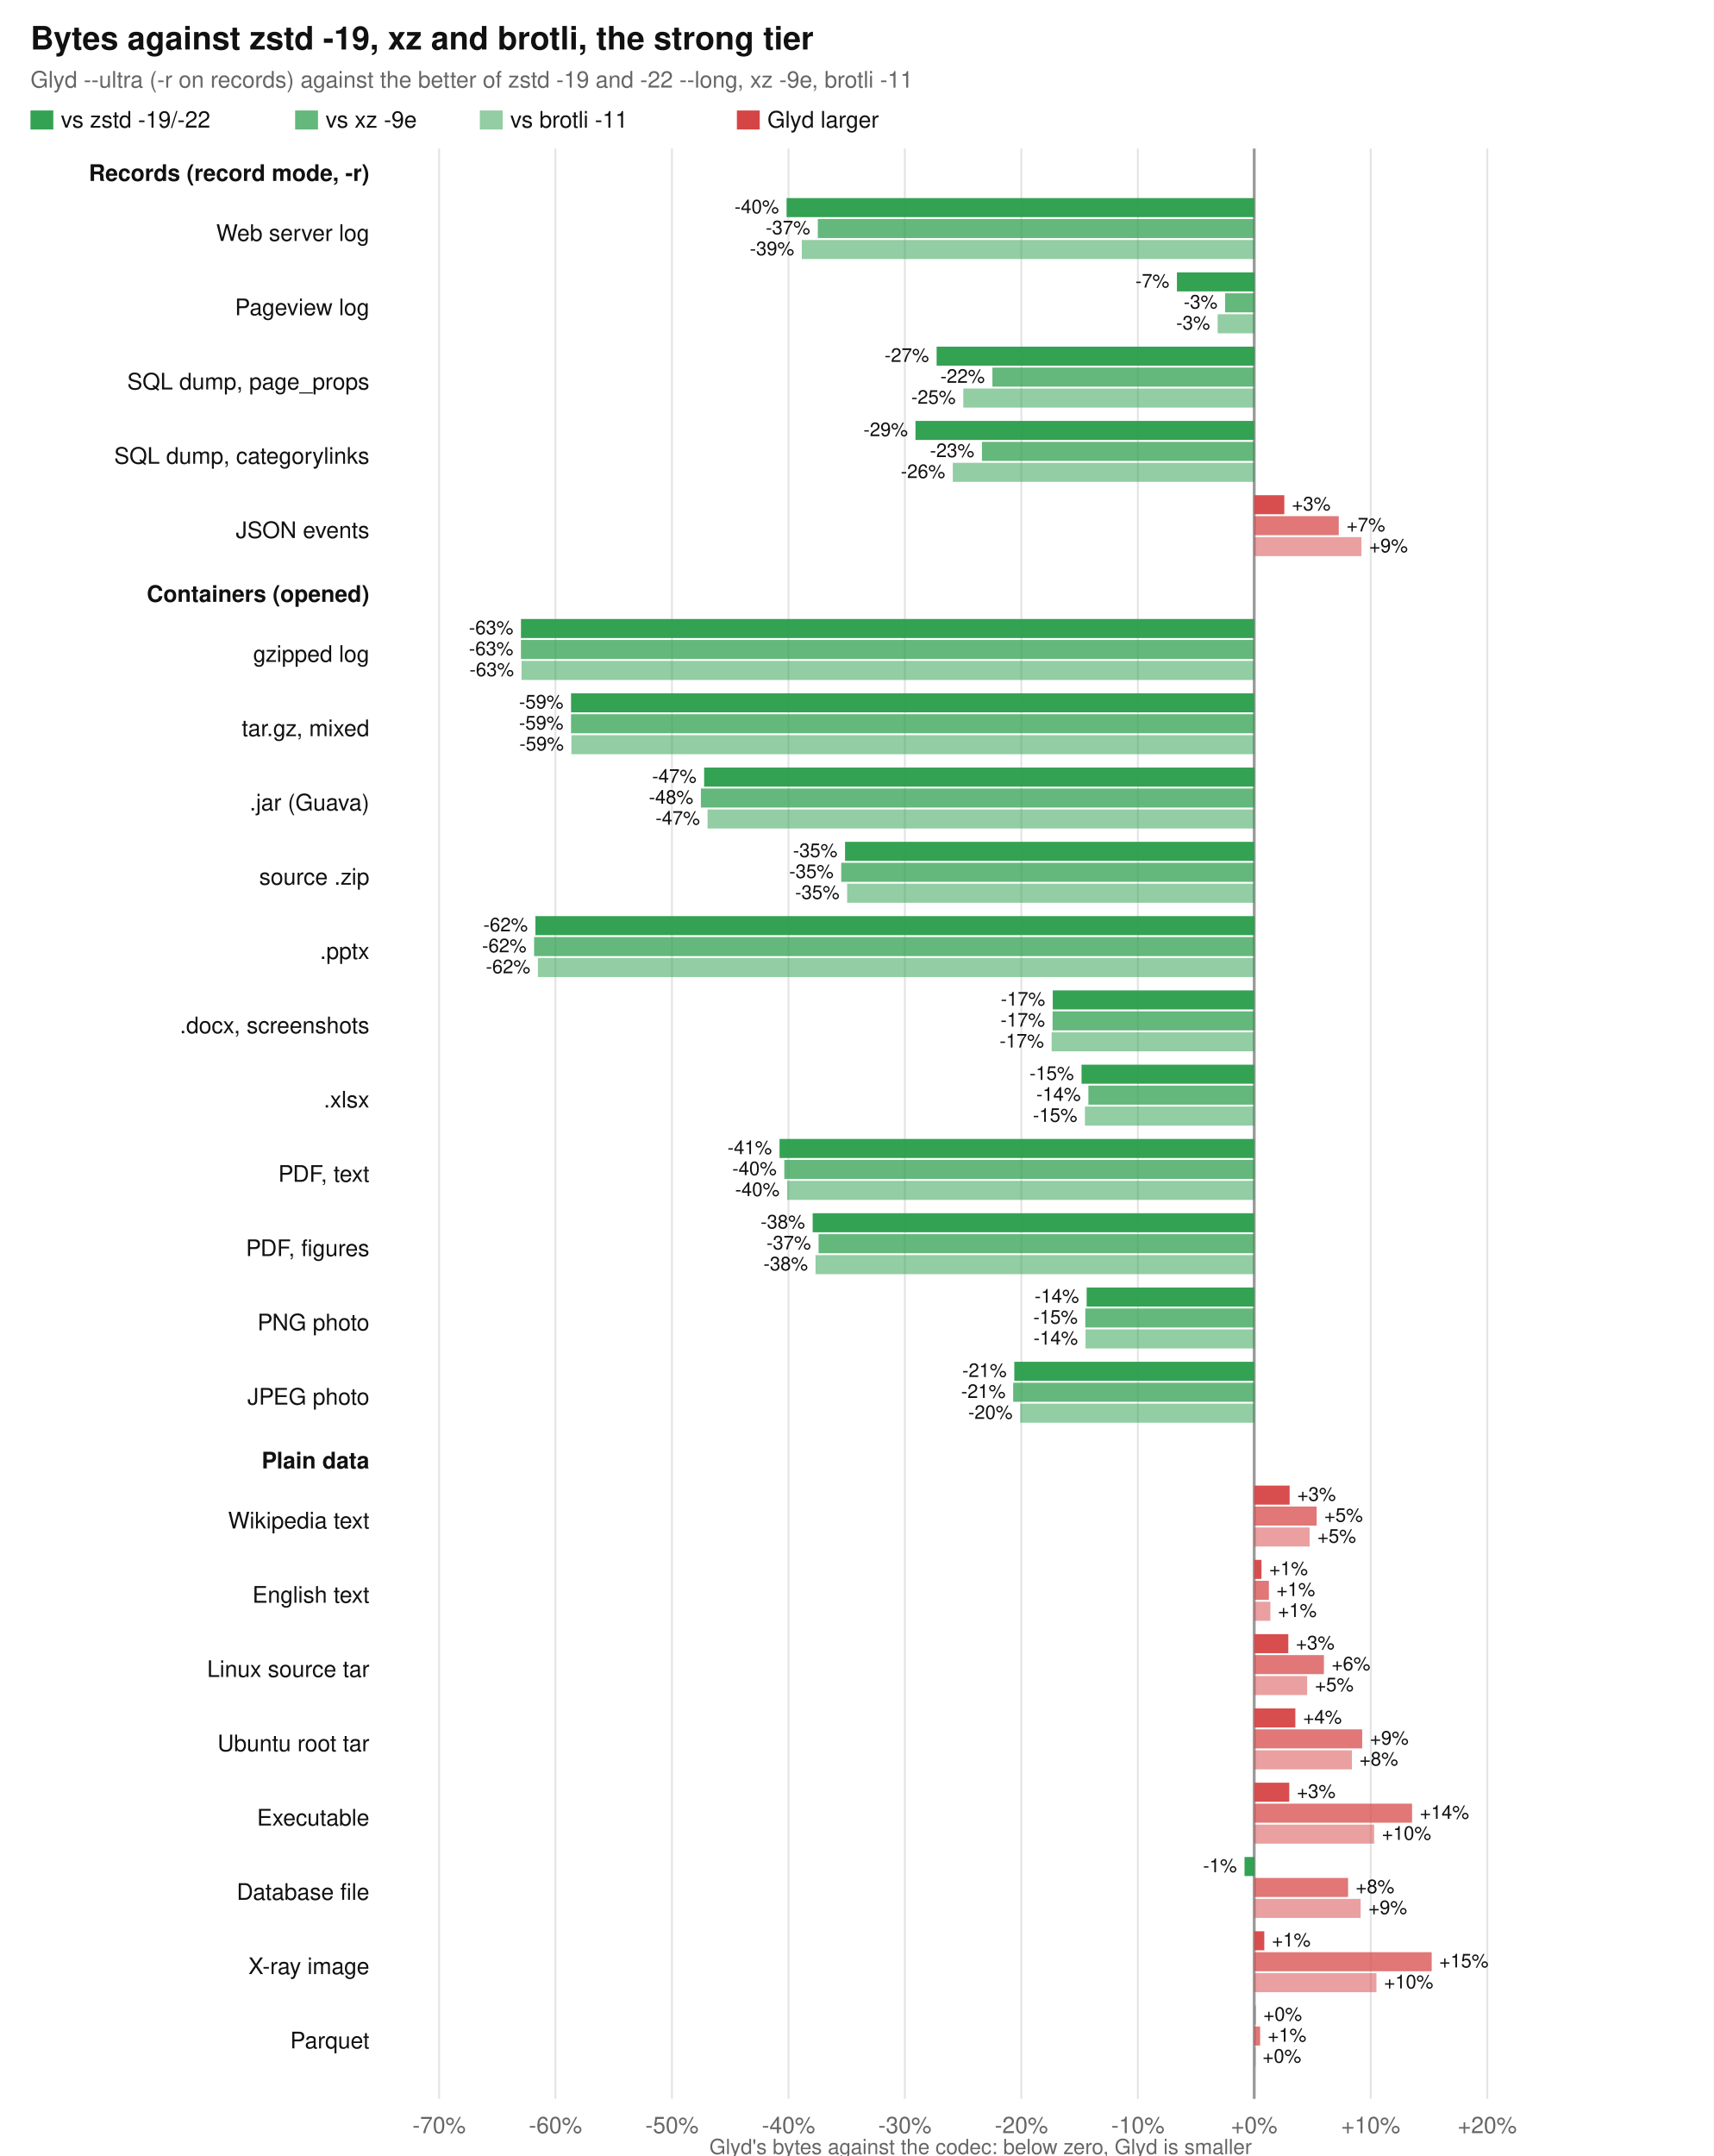
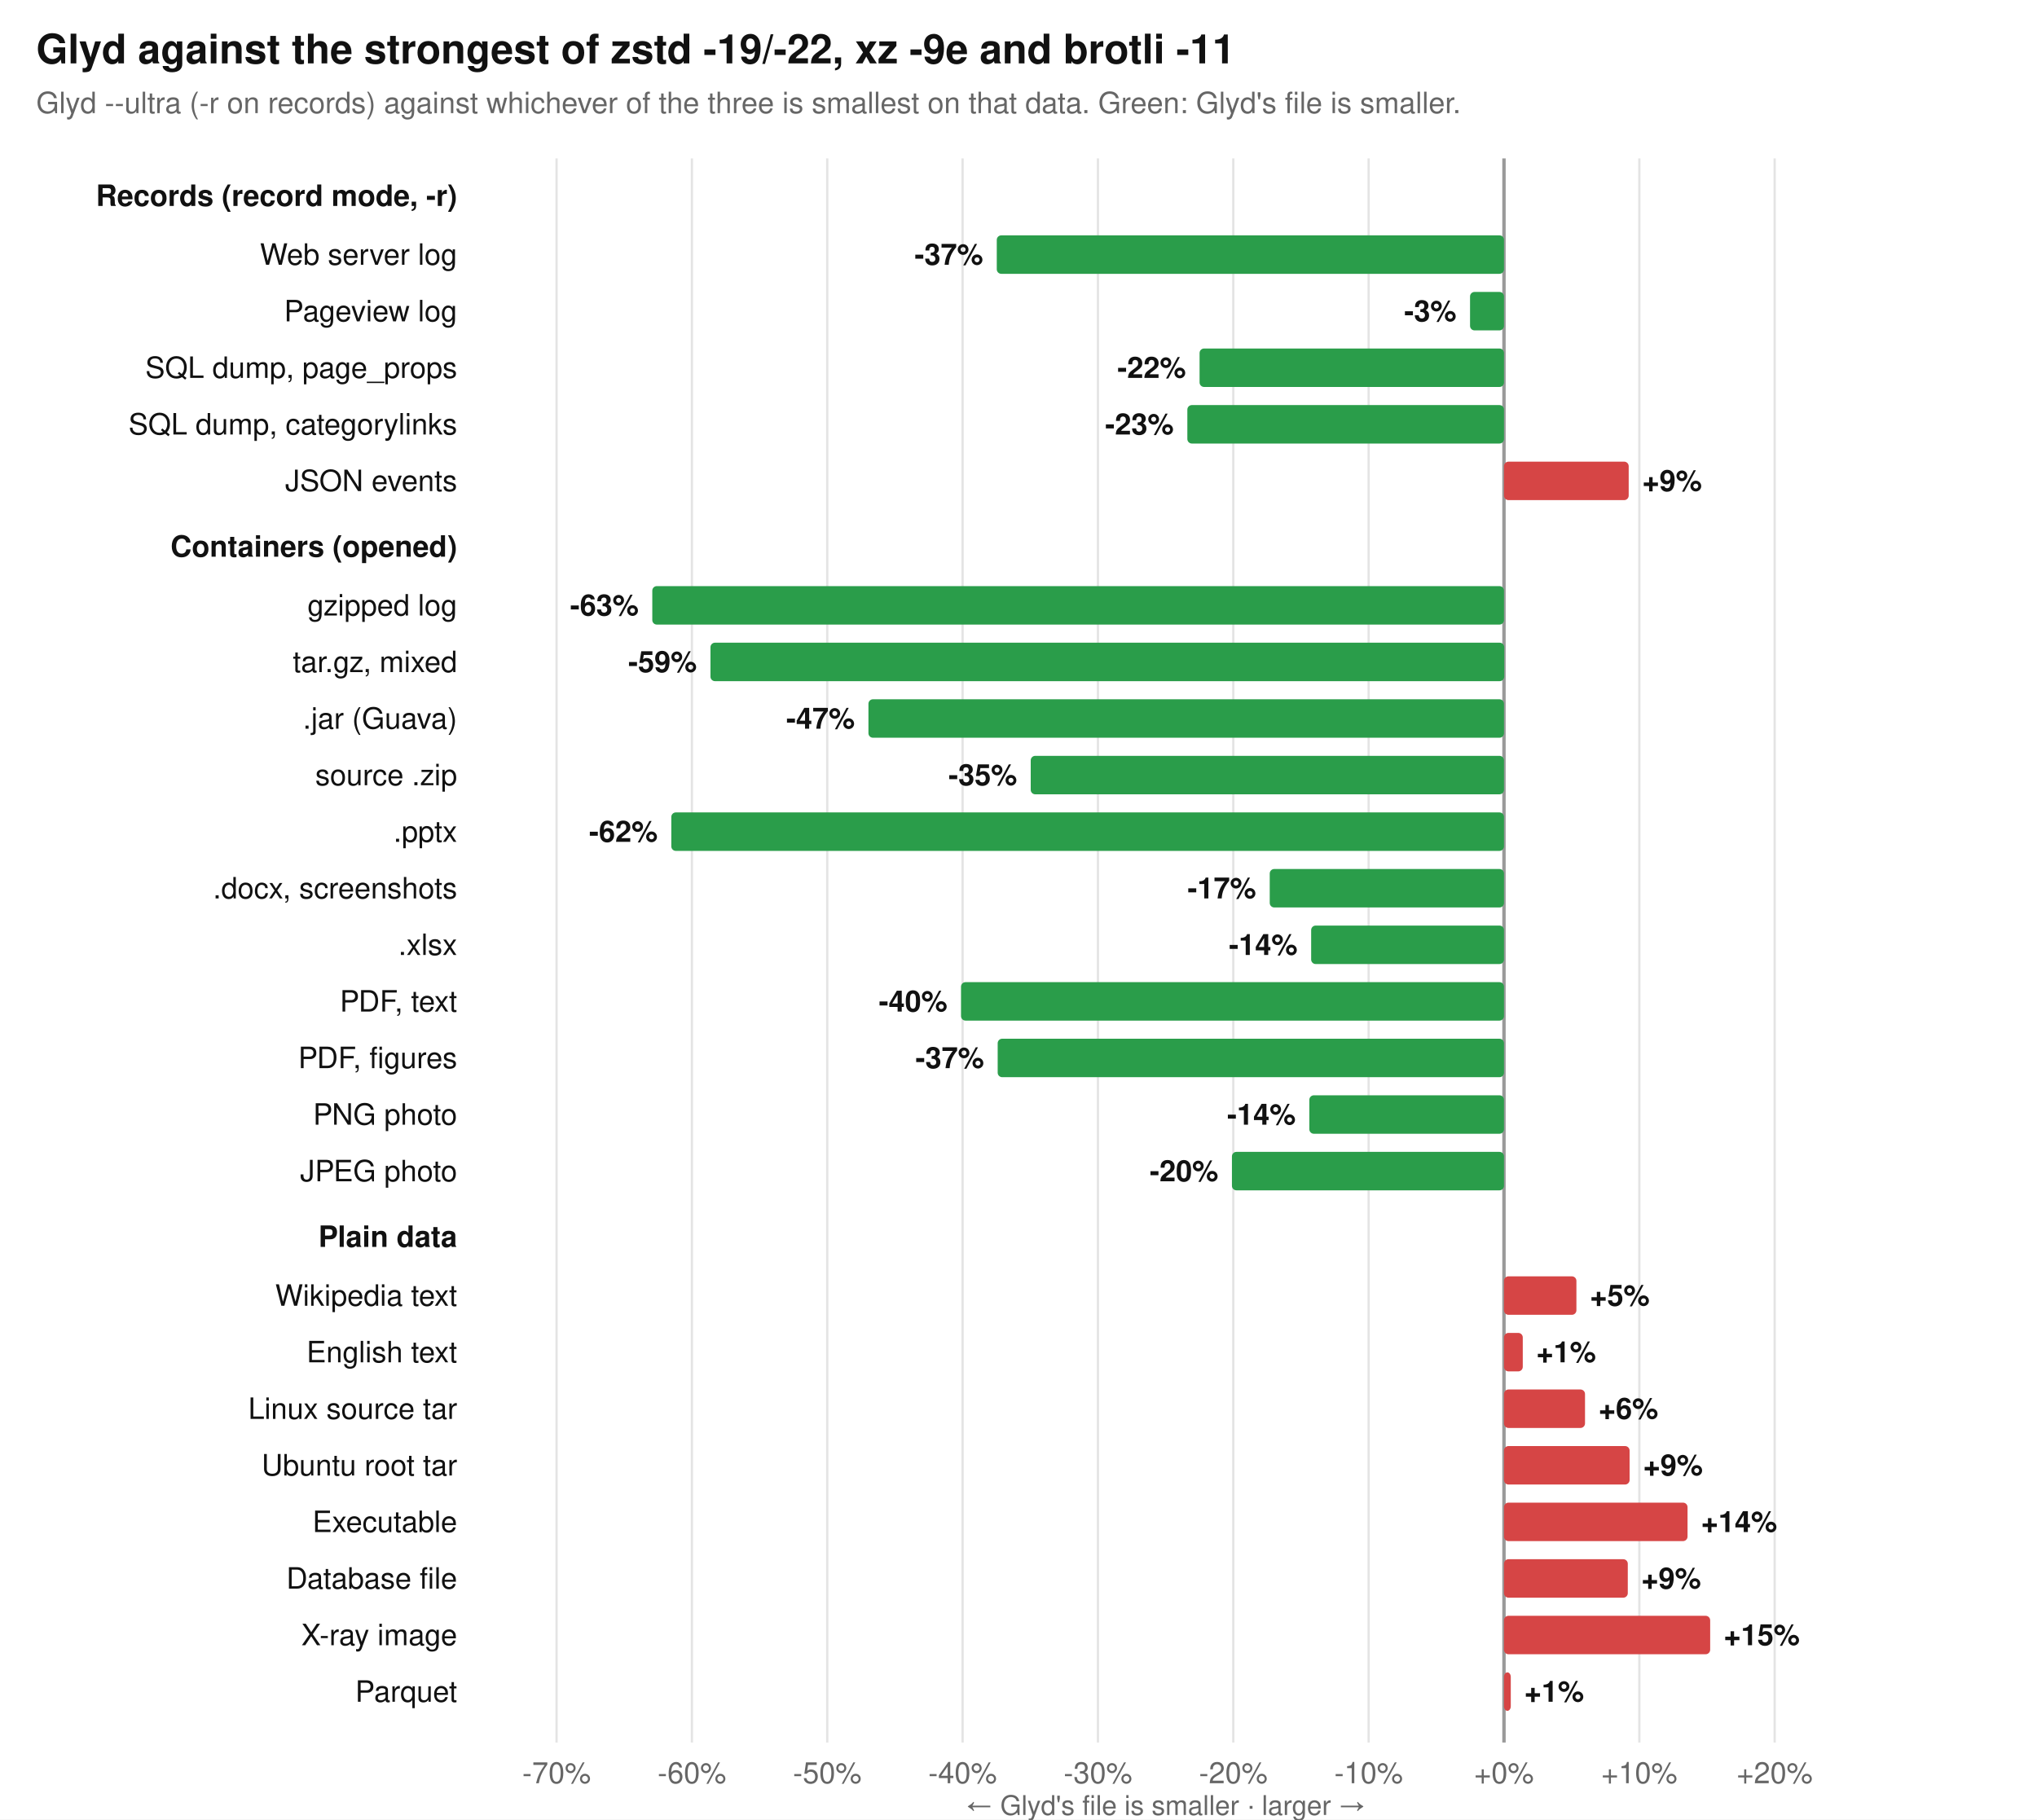
- <svg xmlns="http://www.w3.org/2000/svg" width="900" height="1132" viewBox="0 0 900 1132" font-family="-apple-system,system-ui,Segoe UI,Helvetica,Arial,sans-serif" font-size="12">
-   <rect width="900" height="1132" fill="white" />
-   <text x="16" y="26" font-size="17" font-weight="600" fill="#111">Bytes against zstd -19, xz and brotli, the strong tier</text>
-   <text x="16" y="46" fill="#666">Glyd --ultra (-r on records) against the better of zstd -19 and -22 --long, xz -9e, brotli -11</text>
-   <rect x="16" y="58" width="12" height="10" fill="#2a9d4a" opacity="0.95" />
-   <text x="32" y="67" fill="#111">vs zstd -19/-22</text>
-   <rect x="155" y="58" width="12" height="10" fill="#2a9d4a" opacity="0.73" />
-   <text x="171" y="67" fill="#111">vs xz -9e</text>
-   <rect x="252" y="58" width="12" height="10" fill="#2a9d4a" opacity="0.51" />
-   <text x="268" y="67" fill="#111">vs brotli -11</text>
-   <rect x="387" y="58" width="12" height="10" fill="#d64545" />
-   <text x="403" y="67" fill="#111">Glyd larger</text>
-   <line x1="230.6" y1="78" x2="230.6" y2="1102" stroke="#e4e4e4" stroke-width="1" />
-   <text x="230.6" y="1120" text-anchor="middle" fill="#666">-70%</text>
-   <line x1="291.7" y1="78" x2="291.7" y2="1102" stroke="#e4e4e4" stroke-width="1" />
-   <text x="291.7" y="1120" text-anchor="middle" fill="#666">-60%</text>
-   <line x1="352.9" y1="78" x2="352.9" y2="1102" stroke="#e4e4e4" stroke-width="1" />
-   <text x="352.9" y="1120" text-anchor="middle" fill="#666">-50%</text>
-   <line x1="414.1" y1="78" x2="414.1" y2="1102" stroke="#e4e4e4" stroke-width="1" />
-   <text x="414.1" y="1120" text-anchor="middle" fill="#666">-40%</text>
-   <line x1="475.2" y1="78" x2="475.2" y2="1102" stroke="#e4e4e4" stroke-width="1" />
-   <text x="475.2" y="1120" text-anchor="middle" fill="#666">-30%</text>
-   <line x1="536.4" y1="78" x2="536.4" y2="1102" stroke="#e4e4e4" stroke-width="1" />
-   <text x="536.4" y="1120" text-anchor="middle" fill="#666">-20%</text>
-   <line x1="597.6" y1="78" x2="597.6" y2="1102" stroke="#e4e4e4" stroke-width="1" />
-   <text x="597.6" y="1120" text-anchor="middle" fill="#666">-10%</text>
-   <line x1="658.7" y1="78" x2="658.7" y2="1102" stroke="#999" stroke-width="1.5" />
-   <text x="658.7" y="1120" text-anchor="middle" fill="#666">+0%</text>
-   <line x1="719.9" y1="78" x2="719.9" y2="1102" stroke="#e4e4e4" stroke-width="1" />
-   <text x="719.9" y="1120" text-anchor="middle" fill="#666">+10%</text>
-   <line x1="781.1" y1="78" x2="781.1" y2="1102" stroke="#e4e4e4" stroke-width="1" />
-   <text x="781.1" y="1120" text-anchor="middle" fill="#666">+20%</text>
-   <text x="515" y="1131" text-anchor="middle" fill="#666" font-size="11">Glyd's bytes against the codec: below zero, Glyd is smaller</text>
-   <text x="194" y="95" text-anchor="end" font-weight="600" fill="#111">Records (record mode, -r)</text>
-   <text x="194" y="126.5" text-anchor="end" fill="#111">Web server log</text>
-   <rect x="413.1" y="104" width="245.6" height="10" fill="#2a9d4a" opacity="0.95" />
-   <text x="409.1" y="112" text-anchor="end" fill="#111" font-size="10">-40%</text>
-   <rect x="429.5" y="115" width="229.2" height="10" fill="#2a9d4a" opacity="0.73" />
-   <text x="425.5" y="123" text-anchor="end" fill="#111" font-size="10">-37%</text>
-   <rect x="421.1" y="126" width="237.7" height="10" fill="#2a9d4a" opacity="0.51" />
-   <text x="417.1" y="134" text-anchor="end" fill="#111" font-size="10">-39%</text>
-   <text x="194" y="165.5" text-anchor="end" fill="#111">Pageview log</text>
-   <rect x="618.1" y="143" width="40.7" height="10" fill="#2a9d4a" opacity="0.95" />
-   <text x="614.1" y="151" text-anchor="end" fill="#111" font-size="10">-7%</text>
-   <rect x="643.4" y="154" width="15.4" height="10" fill="#2a9d4a" opacity="0.73" />
-   <text x="639.4" y="162" text-anchor="end" fill="#111" font-size="10">-3%</text>
-   <rect x="639.5" y="165" width="19.3" height="10" fill="#2a9d4a" opacity="0.51" />
-   <text x="635.5" y="173" text-anchor="end" fill="#111" font-size="10">-3%</text>
-   <text x="194" y="204.5" text-anchor="end" fill="#111">SQL dump, page_props</text>
-   <rect x="491.9" y="182" width="166.9" height="10" fill="#2a9d4a" opacity="0.95" />
-   <text x="487.9" y="190" text-anchor="end" fill="#111" font-size="10">-27%</text>
-   <rect x="521.2" y="193" width="137.5" height="10" fill="#2a9d4a" opacity="0.73" />
-   <text x="517.2" y="201" text-anchor="end" fill="#111" font-size="10">-22%</text>
-   <rect x="505.9" y="204" width="152.9" height="10" fill="#2a9d4a" opacity="0.51" />
-   <text x="501.9" y="212" text-anchor="end" fill="#111" font-size="10">-25%</text>
-   <text x="194" y="243.5" text-anchor="end" fill="#111">SQL dump, categorylinks</text>
-   <rect x="480.8" y="221" width="177.9" height="10" fill="#2a9d4a" opacity="0.95" />
-   <text x="476.8" y="229" text-anchor="end" fill="#111" font-size="10">-29%</text>
-   <rect x="515.7" y="232" width="143.1" height="10" fill="#2a9d4a" opacity="0.73" />
-   <text x="511.7" y="240" text-anchor="end" fill="#111" font-size="10">-23%</text>
-   <rect x="500.4" y="243" width="158.4" height="10" fill="#2a9d4a" opacity="0.51" />
-   <text x="496.4" y="251" text-anchor="end" fill="#111" font-size="10">-26%</text>
-   <text x="194" y="282.5" text-anchor="end" fill="#111">JSON events</text>
-   <rect x="658.7" y="260" width="15.8" height="10" fill="#d64545" opacity="0.95" />
-   <text x="678.5" y="268" text-anchor="start" fill="#111" font-size="10">+3%</text>
-   <rect x="658.7" y="271" width="44.4" height="10" fill="#d64545" opacity="0.73" />
-   <text x="707.2" y="279" text-anchor="start" fill="#111" font-size="10">+7%</text>
-   <rect x="658.7" y="282" width="56.3" height="10" fill="#d64545" opacity="0.51" />
-   <text x="719.1" y="290" text-anchor="start" fill="#111" font-size="10">+9%</text>
-   <text x="194" y="316" text-anchor="end" font-weight="600" fill="#111">Containers (opened)</text>
-   <text x="194" y="347.5" text-anchor="end" fill="#111">gzipped log</text>
-   <rect x="273.6" y="325" width="385.1" height="10" fill="#2a9d4a" opacity="0.95" />
-   <text x="269.6" y="333" text-anchor="end" fill="#111" font-size="10">-63%</text>
-   <rect x="273.6" y="336" width="385.1" height="10" fill="#2a9d4a" opacity="0.73" />
-   <text x="269.6" y="344" text-anchor="end" fill="#111" font-size="10">-63%</text>
-   <rect x="273.9" y="347" width="384.8" height="10" fill="#2a9d4a" opacity="0.51" />
-   <text x="269.9" y="355" text-anchor="end" fill="#111" font-size="10">-63%</text>
-   <text x="194" y="386.5" text-anchor="end" fill="#111">tar.gz, mixed</text>
-   <rect x="299.9" y="364" width="358.8" height="10" fill="#2a9d4a" opacity="0.95" />
-   <text x="295.9" y="372" text-anchor="end" fill="#111" font-size="10">-59%</text>
-   <rect x="299.9" y="375" width="358.8" height="10" fill="#2a9d4a" opacity="0.73" />
-   <text x="295.9" y="383" text-anchor="end" fill="#111" font-size="10">-59%</text>
-   <rect x="300.1" y="386" width="358.6" height="10" fill="#2a9d4a" opacity="0.51" />
-   <text x="296.1" y="394" text-anchor="end" fill="#111" font-size="10">-59%</text>
-   <text x="194" y="425.5" text-anchor="end" fill="#111">.jar (Guava)</text>
-   <rect x="369.8" y="403" width="289.0" height="10" fill="#2a9d4a" opacity="0.95" />
-   <text x="365.8" y="411" text-anchor="end" fill="#111" font-size="10">-47%</text>
-   <rect x="368.1" y="414" width="290.7" height="10" fill="#2a9d4a" opacity="0.73" />
-   <text x="364.1" y="422" text-anchor="end" fill="#111" font-size="10">-48%</text>
-   <rect x="371.6" y="425" width="287.2" height="10" fill="#2a9d4a" opacity="0.51" />
-   <text x="367.6" y="433" text-anchor="end" fill="#111" font-size="10">-47%</text>
-   <text x="194" y="464.5" text-anchor="end" fill="#111">source .zip</text>
-   <rect x="443.8" y="442" width="214.9" height="10" fill="#2a9d4a" opacity="0.95" />
-   <text x="439.8" y="450" text-anchor="end" fill="#111" font-size="10">-35%</text>
-   <rect x="441.8" y="453" width="216.9" height="10" fill="#2a9d4a" opacity="0.73" />
-   <text x="437.8" y="461" text-anchor="end" fill="#111" font-size="10">-35%</text>
-   <rect x="444.9" y="464" width="213.8" height="10" fill="#2a9d4a" opacity="0.51" />
-   <text x="440.9" y="472" text-anchor="end" fill="#111" font-size="10">-35%</text>
-   <text x="194" y="503.5" text-anchor="end" fill="#111">.pptx</text>
-   <rect x="281.2" y="481" width="377.6" height="10" fill="#2a9d4a" opacity="0.95" />
-   <text x="277.2" y="489" text-anchor="end" fill="#111" font-size="10">-62%</text>
-   <rect x="280.5" y="492" width="378.3" height="10" fill="#2a9d4a" opacity="0.73" />
-   <text x="276.5" y="500" text-anchor="end" fill="#111" font-size="10">-62%</text>
-   <rect x="282.5" y="503" width="376.3" height="10" fill="#2a9d4a" opacity="0.51" />
-   <text x="278.5" y="511" text-anchor="end" fill="#111" font-size="10">-62%</text>
-   <text x="194" y="542.5" text-anchor="end" fill="#111">.docx, screenshots</text>
-   <rect x="552.9" y="520" width="105.8" height="10" fill="#2a9d4a" opacity="0.95" />
-   <text x="548.9" y="528" text-anchor="end" fill="#111" font-size="10">-17%</text>
-   <rect x="552.8" y="531" width="106.0" height="10" fill="#2a9d4a" opacity="0.73" />
-   <text x="548.8" y="539" text-anchor="end" fill="#111" font-size="10">-17%</text>
-   <rect x="552.3" y="542" width="106.4" height="10" fill="#2a9d4a" opacity="0.51" />
-   <text x="548.3" y="550" text-anchor="end" fill="#111" font-size="10">-17%</text>
-   <text x="194" y="581.5" text-anchor="end" fill="#111">.xlsx</text>
-   <rect x="568.0" y="559" width="90.7" height="10" fill="#2a9d4a" opacity="0.95" />
-   <text x="564.0" y="567" text-anchor="end" fill="#111" font-size="10">-15%</text>
-   <rect x="571.6" y="570" width="87.1" height="10" fill="#2a9d4a" opacity="0.73" />
-   <text x="567.6" y="578" text-anchor="end" fill="#111" font-size="10">-14%</text>
-   <rect x="569.8" y="581" width="88.9" height="10" fill="#2a9d4a" opacity="0.51" />
-   <text x="565.8" y="589" text-anchor="end" fill="#111" font-size="10">-15%</text>
-   <text x="194" y="620.5" text-anchor="end" fill="#111">PDF, text</text>
-   <rect x="409.4" y="598" width="249.3" height="10" fill="#2a9d4a" opacity="0.95" />
-   <text x="405.4" y="606" text-anchor="end" fill="#111" font-size="10">-41%</text>
-   <rect x="411.9" y="609" width="246.9" height="10" fill="#2a9d4a" opacity="0.73" />
-   <text x="407.9" y="617" text-anchor="end" fill="#111" font-size="10">-40%</text>
-   <rect x="413.4" y="620" width="245.4" height="10" fill="#2a9d4a" opacity="0.51" />
-   <text x="409.4" y="628" text-anchor="end" fill="#111" font-size="10">-40%</text>
-   <text x="194" y="659.5" text-anchor="end" fill="#111">PDF, figures</text>
-   <rect x="426.8" y="637" width="231.9" height="10" fill="#2a9d4a" opacity="0.95" />
-   <text x="422.8" y="645" text-anchor="end" fill="#111" font-size="10">-38%</text>
-   <rect x="429.9" y="648" width="228.8" height="10" fill="#2a9d4a" opacity="0.73" />
-   <text x="425.9" y="656" text-anchor="end" fill="#111" font-size="10">-37%</text>
-   <rect x="428.3" y="659" width="230.4" height="10" fill="#2a9d4a" opacity="0.51" />
-   <text x="424.3" y="667" text-anchor="end" fill="#111" font-size="10">-38%</text>
-   <text x="194" y="698.5" text-anchor="end" fill="#111">PNG photo</text>
-   <rect x="570.7" y="676" width="88.0" height="10" fill="#2a9d4a" opacity="0.95" />
-   <text x="566.7" y="684" text-anchor="end" fill="#111" font-size="10">-14%</text>
-   <rect x="570.0" y="687" width="88.7" height="10" fill="#2a9d4a" opacity="0.73" />
-   <text x="566.0" y="695" text-anchor="end" fill="#111" font-size="10">-15%</text>
-   <rect x="570.1" y="698" width="88.7" height="10" fill="#2a9d4a" opacity="0.51" />
-   <text x="566.1" y="706" text-anchor="end" fill="#111" font-size="10">-14%</text>
-   <text x="194" y="737.5" text-anchor="end" fill="#111">JPEG photo</text>
-   <rect x="532.7" y="715" width="126.0" height="10" fill="#2a9d4a" opacity="0.95" />
-   <text x="528.7" y="723" text-anchor="end" fill="#111" font-size="10">-21%</text>
-   <rect x="532.1" y="726" width="126.7" height="10" fill="#2a9d4a" opacity="0.73" />
-   <text x="528.1" y="734" text-anchor="end" fill="#111" font-size="10">-21%</text>
-   <rect x="535.8" y="737" width="123.0" height="10" fill="#2a9d4a" opacity="0.51" />
-   <text x="531.8" y="745" text-anchor="end" fill="#111" font-size="10">-20%</text>
-   <text x="194" y="771" text-anchor="end" font-weight="600" fill="#111">Plain data</text>
-   <text x="194" y="802.5" text-anchor="end" fill="#111">Wikipedia text</text>
-   <rect x="658.7" y="780" width="18.6" height="10" fill="#d64545" opacity="0.95" />
-   <text x="681.3" y="788" text-anchor="start" fill="#111" font-size="10">+3%</text>
-   <rect x="658.7" y="791" width="32.8" height="10" fill="#d64545" opacity="0.73" />
-   <text x="695.5" y="799" text-anchor="start" fill="#111" font-size="10">+5%</text>
-   <rect x="658.7" y="802" width="29.1" height="10" fill="#d64545" opacity="0.51" />
-   <text x="691.9" y="810" text-anchor="start" fill="#111" font-size="10">+5%</text>
-   <text x="194" y="841.5" text-anchor="end" fill="#111">English text</text>
-   <rect x="658.7" y="819" width="3.8" height="10" fill="#d64545" opacity="0.95" />
-   <text x="666.6" y="827" text-anchor="start" fill="#111" font-size="10">+1%</text>
-   <rect x="658.7" y="830" width="7.7" height="10" fill="#d64545" opacity="0.73" />
-   <text x="670.4" y="838" text-anchor="start" fill="#111" font-size="10">+1%</text>
-   <rect x="658.7" y="841" width="8.5" height="10" fill="#d64545" opacity="0.51" />
-   <text x="671.2" y="849" text-anchor="start" fill="#111" font-size="10">+1%</text>
-   <text x="194" y="880.5" text-anchor="end" fill="#111">Linux source tar</text>
-   <rect x="658.7" y="858" width="17.9" height="10" fill="#d64545" opacity="0.95" />
-   <text x="680.6" y="866" text-anchor="start" fill="#111" font-size="10">+3%</text>
-   <rect x="658.7" y="869" width="36.6" height="10" fill="#d64545" opacity="0.73" />
-   <text x="699.4" y="877" text-anchor="start" fill="#111" font-size="10">+6%</text>
-   <rect x="658.7" y="880" width="27.8" height="10" fill="#d64545" opacity="0.51" />
-   <text x="690.6" y="888" text-anchor="start" fill="#111" font-size="10">+5%</text>
-   <text x="194" y="919.5" text-anchor="end" fill="#111">Ubuntu root tar</text>
-   <rect x="658.7" y="897" width="21.6" height="10" fill="#d64545" opacity="0.95" />
-   <text x="684.4" y="905" text-anchor="start" fill="#111" font-size="10">+4%</text>
-   <rect x="658.7" y="908" width="56.7" height="10" fill="#d64545" opacity="0.73" />
-   <text x="719.5" y="916" text-anchor="start" fill="#111" font-size="10">+9%</text>
-   <rect x="658.7" y="919" width="51.3" height="10" fill="#d64545" opacity="0.51" />
-   <text x="714.0" y="927" text-anchor="start" fill="#111" font-size="10">+8%</text>
-   <text x="194" y="958.5" text-anchor="end" fill="#111">Executable</text>
-   <rect x="658.7" y="936" width="18.4" height="10" fill="#d64545" opacity="0.95" />
-   <text x="681.1" y="944" text-anchor="start" fill="#111" font-size="10">+3%</text>
-   <rect x="658.7" y="947" width="82.9" height="10" fill="#d64545" opacity="0.73" />
-   <text x="745.7" y="955" text-anchor="start" fill="#111" font-size="10">+14%</text>
-   <rect x="658.7" y="958" width="63.0" height="10" fill="#d64545" opacity="0.51" />
-   <text x="725.8" y="966" text-anchor="start" fill="#111" font-size="10">+10%</text>
-   <text x="194" y="997.5" text-anchor="end" fill="#111">Database file</text>
-   <rect x="653.6" y="975" width="5.2" height="10" fill="#2a9d4a" opacity="0.95" />
-   <text x="649.6" y="983" text-anchor="end" fill="#111" font-size="10">-1%</text>
-   <rect x="658.7" y="986" width="49.3" height="10" fill="#d64545" opacity="0.73" />
-   <text x="712.0" y="994" text-anchor="start" fill="#111" font-size="10">+8%</text>
-   <rect x="658.7" y="997" width="55.9" height="10" fill="#d64545" opacity="0.51" />
-   <text x="718.7" y="1005" text-anchor="start" fill="#111" font-size="10">+9%</text>
-   <text x="194" y="1036.5" text-anchor="end" fill="#111">X-ray image</text>
-   <rect x="658.7" y="1014" width="5.3" height="10" fill="#d64545" opacity="0.95" />
-   <text x="668.0" y="1022" text-anchor="start" fill="#111" font-size="10">+1%</text>
-   <rect x="658.7" y="1025" width="93.2" height="10" fill="#d64545" opacity="0.73" />
-   <text x="755.9" y="1033" text-anchor="start" fill="#111" font-size="10">+15%</text>
-   <rect x="658.7" y="1036" width="64.2" height="10" fill="#d64545" opacity="0.51" />
-   <text x="726.9" y="1044" text-anchor="start" fill="#111" font-size="10">+10%</text>
-   <text x="194" y="1075.5" text-anchor="end" fill="#111">Parquet</text>
-   <rect x="658.7" y="1053" width="0.8" height="10" fill="#8a8a8a" opacity="0.95" />
-   <text x="663.5" y="1061" text-anchor="start" fill="#111" font-size="10">+0%</text>
-   <rect x="658.7" y="1064" width="3.1" height="10" fill="#d64545" opacity="0.73" />
-   <text x="665.8" y="1072" text-anchor="start" fill="#111" font-size="10">+1%</text>
-   <rect x="658.7" y="1075" width="0.8" height="10" fill="#8a8a8a" opacity="0.51" />
-   <text x="663.1" y="1083" text-anchor="start" fill="#111" font-size="10">+0%</text>
+ <svg xmlns="http://www.w3.org/2000/svg" width="900" height="804" viewBox="0 0 900 804" font-family="-apple-system,system-ui,Segoe UI,Helvetica,Arial,sans-serif" font-size="13">
+   <rect width="900" height="804" fill="white" />
+   <text x="16" y="28" font-size="18" font-weight="600" fill="#111">Glyd against the strongest of zstd -19/-22, xz -9e and brotli -11</text>
+   <text x="16" y="50" fill="#666">Glyd --ultra (-r on records) against whichever of the three is smallest on that data. Green: Glyd's file is smaller.</text>
+   <line x1="245.9" y1="70" x2="245.9" y2="770" stroke="#e4e4e4" stroke-width="1" />
+   <text x="245.9" y="788" text-anchor="middle" fill="#666">-70%</text>
+   <line x1="305.7" y1="70" x2="305.7" y2="770" stroke="#e4e4e4" stroke-width="1" />
+   <text x="305.7" y="788" text-anchor="middle" fill="#666">-60%</text>
+   <line x1="365.5" y1="70" x2="365.5" y2="770" stroke="#e4e4e4" stroke-width="1" />
+   <text x="365.5" y="788" text-anchor="middle" fill="#666">-50%</text>
+   <line x1="425.3" y1="70" x2="425.3" y2="770" stroke="#e4e4e4" stroke-width="1" />
+   <text x="425.3" y="788" text-anchor="middle" fill="#666">-40%</text>
+   <line x1="485.1" y1="70" x2="485.1" y2="770" stroke="#e4e4e4" stroke-width="1" />
+   <text x="485.1" y="788" text-anchor="middle" fill="#666">-30%</text>
+   <line x1="544.9" y1="70" x2="544.9" y2="770" stroke="#e4e4e4" stroke-width="1" />
+   <text x="544.9" y="788" text-anchor="middle" fill="#666">-20%</text>
+   <line x1="604.7" y1="70" x2="604.7" y2="770" stroke="#e4e4e4" stroke-width="1" />
+   <text x="604.7" y="788" text-anchor="middle" fill="#666">-10%</text>
+   <line x1="664.5" y1="70" x2="664.5" y2="770" stroke="#999" stroke-width="1.5" />
+   <text x="664.5" y="788" text-anchor="middle" fill="#666">+0%</text>
+   <line x1="724.3" y1="70" x2="724.3" y2="770" stroke="#e4e4e4" stroke-width="1" />
+   <text x="724.3" y="788" text-anchor="middle" fill="#666">+10%</text>
+   <line x1="784.1" y1="70" x2="784.1" y2="770" stroke="#e4e4e4" stroke-width="1" />
+   <text x="784.1" y="788" text-anchor="middle" fill="#666">+20%</text>
+   <text x="515" y="802" text-anchor="middle" fill="#666" font-size="12">← Glyd's file is smaller · larger →</text>
+   <text x="202" y="91" text-anchor="end" font-weight="600" fill="#111">Records (record mode, -r)</text>
+   <text x="202" y="117.0" text-anchor="end" fill="#111">Web server log</text>
+   <rect x="440.4" y="104.0" width="224.1" height="17" rx="2" fill="#2a9d4a" />
+   <text x="434.4" y="117.0" text-anchor="end" fill="#111" font-weight="600">-37%</text>
+   <text x="202" y="142.0" text-anchor="end" fill="#111">Pageview log</text>
+   <rect x="649.5" y="129.0" width="15.0" height="17" rx="2" fill="#2a9d4a" />
+   <text x="643.5" y="142.0" text-anchor="end" fill="#111" font-weight="600">-3%</text>
+   <text x="202" y="167.0" text-anchor="end" fill="#111">SQL dump, page_props</text>
+   <rect x="530.0" y="154.0" width="134.5" height="17" rx="2" fill="#2a9d4a" />
+   <text x="524.0" y="167.0" text-anchor="end" fill="#111" font-weight="600">-22%</text>
+   <text x="202" y="192.0" text-anchor="end" fill="#111">SQL dump, categorylinks</text>
+   <rect x="524.6" y="179.0" width="139.9" height="17" rx="2" fill="#2a9d4a" />
+   <text x="518.6" y="192.0" text-anchor="end" fill="#111" font-weight="600">-23%</text>
+   <text x="202" y="217.0" text-anchor="end" fill="#111">JSON events</text>
+   <rect x="664.5" y="204.0" width="55.1" height="17" rx="2" fill="#d64545" />
+   <text x="725.6" y="217.0" text-anchor="start" fill="#111" font-weight="600">+9%</text>
+   <text x="202" y="246" text-anchor="end" font-weight="600" fill="#111">Containers (opened)</text>
+   <text x="202" y="272.0" text-anchor="end" fill="#111">gzipped log</text>
+   <rect x="288.2" y="259.0" width="376.3" height="17" rx="2" fill="#2a9d4a" />
+   <text x="282.2" y="272.0" text-anchor="end" fill="#111" font-weight="600">-63%</text>
+   <text x="202" y="297.0" text-anchor="end" fill="#111">tar.gz, mixed</text>
+   <rect x="313.9" y="284.0" width="350.7" height="17" rx="2" fill="#2a9d4a" />
+   <text x="307.9" y="297.0" text-anchor="end" fill="#111" font-weight="600">-59%</text>
+   <text x="202" y="322.0" text-anchor="end" fill="#111">.jar (Guava)</text>
+   <rect x="383.7" y="309.0" width="280.8" height="17" rx="2" fill="#2a9d4a" />
+   <text x="377.7" y="322.0" text-anchor="end" fill="#111" font-weight="600">-47%</text>
+   <text x="202" y="347.0" text-anchor="end" fill="#111">source .zip</text>
+   <rect x="455.4" y="334.0" width="209.1" height="17" rx="2" fill="#2a9d4a" />
+   <text x="449.4" y="347.0" text-anchor="end" fill="#111" font-weight="600">-35%</text>
+   <text x="202" y="372.0" text-anchor="end" fill="#111">.pptx</text>
+   <rect x="296.6" y="359.0" width="367.9" height="17" rx="2" fill="#2a9d4a" />
+   <text x="290.6" y="372.0" text-anchor="end" fill="#111" font-weight="600">-62%</text>
+   <text x="202" y="397.0" text-anchor="end" fill="#111">.docx, screenshots</text>
+   <rect x="561.0" y="384.0" width="103.5" height="17" rx="2" fill="#2a9d4a" />
+   <text x="555.0" y="397.0" text-anchor="end" fill="#111" font-weight="600">-17%</text>
+   <text x="202" y="422.0" text-anchor="end" fill="#111">.xlsx</text>
+   <rect x="579.3" y="409.0" width="85.2" height="17" rx="2" fill="#2a9d4a" />
+   <text x="573.3" y="422.0" text-anchor="end" fill="#111" font-weight="600">-14%</text>
+   <text x="202" y="447.0" text-anchor="end" fill="#111">PDF, text</text>
+   <rect x="424.6" y="434.0" width="239.9" height="17" rx="2" fill="#2a9d4a" />
+   <text x="418.6" y="447.0" text-anchor="end" fill="#111" font-weight="600">-40%</text>
+   <text x="202" y="472.0" text-anchor="end" fill="#111">PDF, figures</text>
+   <rect x="440.8" y="459.0" width="223.7" height="17" rx="2" fill="#2a9d4a" />
+   <text x="434.8" y="472.0" text-anchor="end" fill="#111" font-weight="600">-37%</text>
+   <text x="202" y="497.0" text-anchor="end" fill="#111">PNG photo</text>
+   <rect x="578.5" y="484.0" width="86.0" height="17" rx="2" fill="#2a9d4a" />
+   <text x="572.5" y="497.0" text-anchor="end" fill="#111" font-weight="600">-14%</text>
+   <text x="202" y="522.0" text-anchor="end" fill="#111">JPEG photo</text>
+   <rect x="544.3" y="509.0" width="120.2" height="17" rx="2" fill="#2a9d4a" />
+   <text x="538.3" y="522.0" text-anchor="end" fill="#111" font-weight="600">-20%</text>
+   <text x="202" y="551" text-anchor="end" font-weight="600" fill="#111">Plain data</text>
+   <text x="202" y="577.0" text-anchor="end" fill="#111">Wikipedia text</text>
+   <rect x="664.5" y="564.0" width="32.0" height="17" rx="2" fill="#d64545" />
+   <text x="702.5" y="577.0" text-anchor="start" fill="#111" font-weight="600">+5%</text>
+   <text x="202" y="602.0" text-anchor="end" fill="#111">English text</text>
+   <rect x="664.5" y="589.0" width="8.3" height="17" rx="2" fill="#d64545" />
+   <text x="678.8" y="602.0" text-anchor="start" fill="#111" font-weight="600">+1%</text>
+   <text x="202" y="627.0" text-anchor="end" fill="#111">Linux source tar</text>
+   <rect x="664.5" y="614.0" width="35.8" height="17" rx="2" fill="#d64545" />
+   <text x="706.3" y="627.0" text-anchor="start" fill="#111" font-weight="600">+6%</text>
+   <text x="202" y="652.0" text-anchor="end" fill="#111">Ubuntu root tar</text>
+   <rect x="664.5" y="639.0" width="55.5" height="17" rx="2" fill="#d64545" />
+   <text x="726.0" y="652.0" text-anchor="start" fill="#111" font-weight="600">+9%</text>
+   <text x="202" y="677.0" text-anchor="end" fill="#111">Executable</text>
+   <rect x="664.5" y="664.0" width="81.1" height="17" rx="2" fill="#d64545" />
+   <text x="751.6" y="677.0" text-anchor="start" fill="#111" font-weight="600">+14%</text>
+   <text x="202" y="702.0" text-anchor="end" fill="#111">Database file</text>
+   <rect x="664.5" y="689.0" width="54.7" height="17" rx="2" fill="#d64545" />
+   <text x="725.2" y="702.0" text-anchor="start" fill="#111" font-weight="600">+9%</text>
+   <text x="202" y="727.0" text-anchor="end" fill="#111">X-ray image</text>
+   <rect x="664.5" y="714.0" width="91.1" height="17" rx="2" fill="#d64545" />
+   <text x="761.6" y="727.0" text-anchor="start" fill="#111" font-weight="600">+15%</text>
+   <text x="202" y="752.0" text-anchor="end" fill="#111">Parquet</text>
+   <rect x="664.5" y="739.0" width="3.0" height="17" rx="2" fill="#d64545" />
+   <text x="673.5" y="752.0" text-anchor="start" fill="#111" font-weight="600">+1%</text>
</svg>
